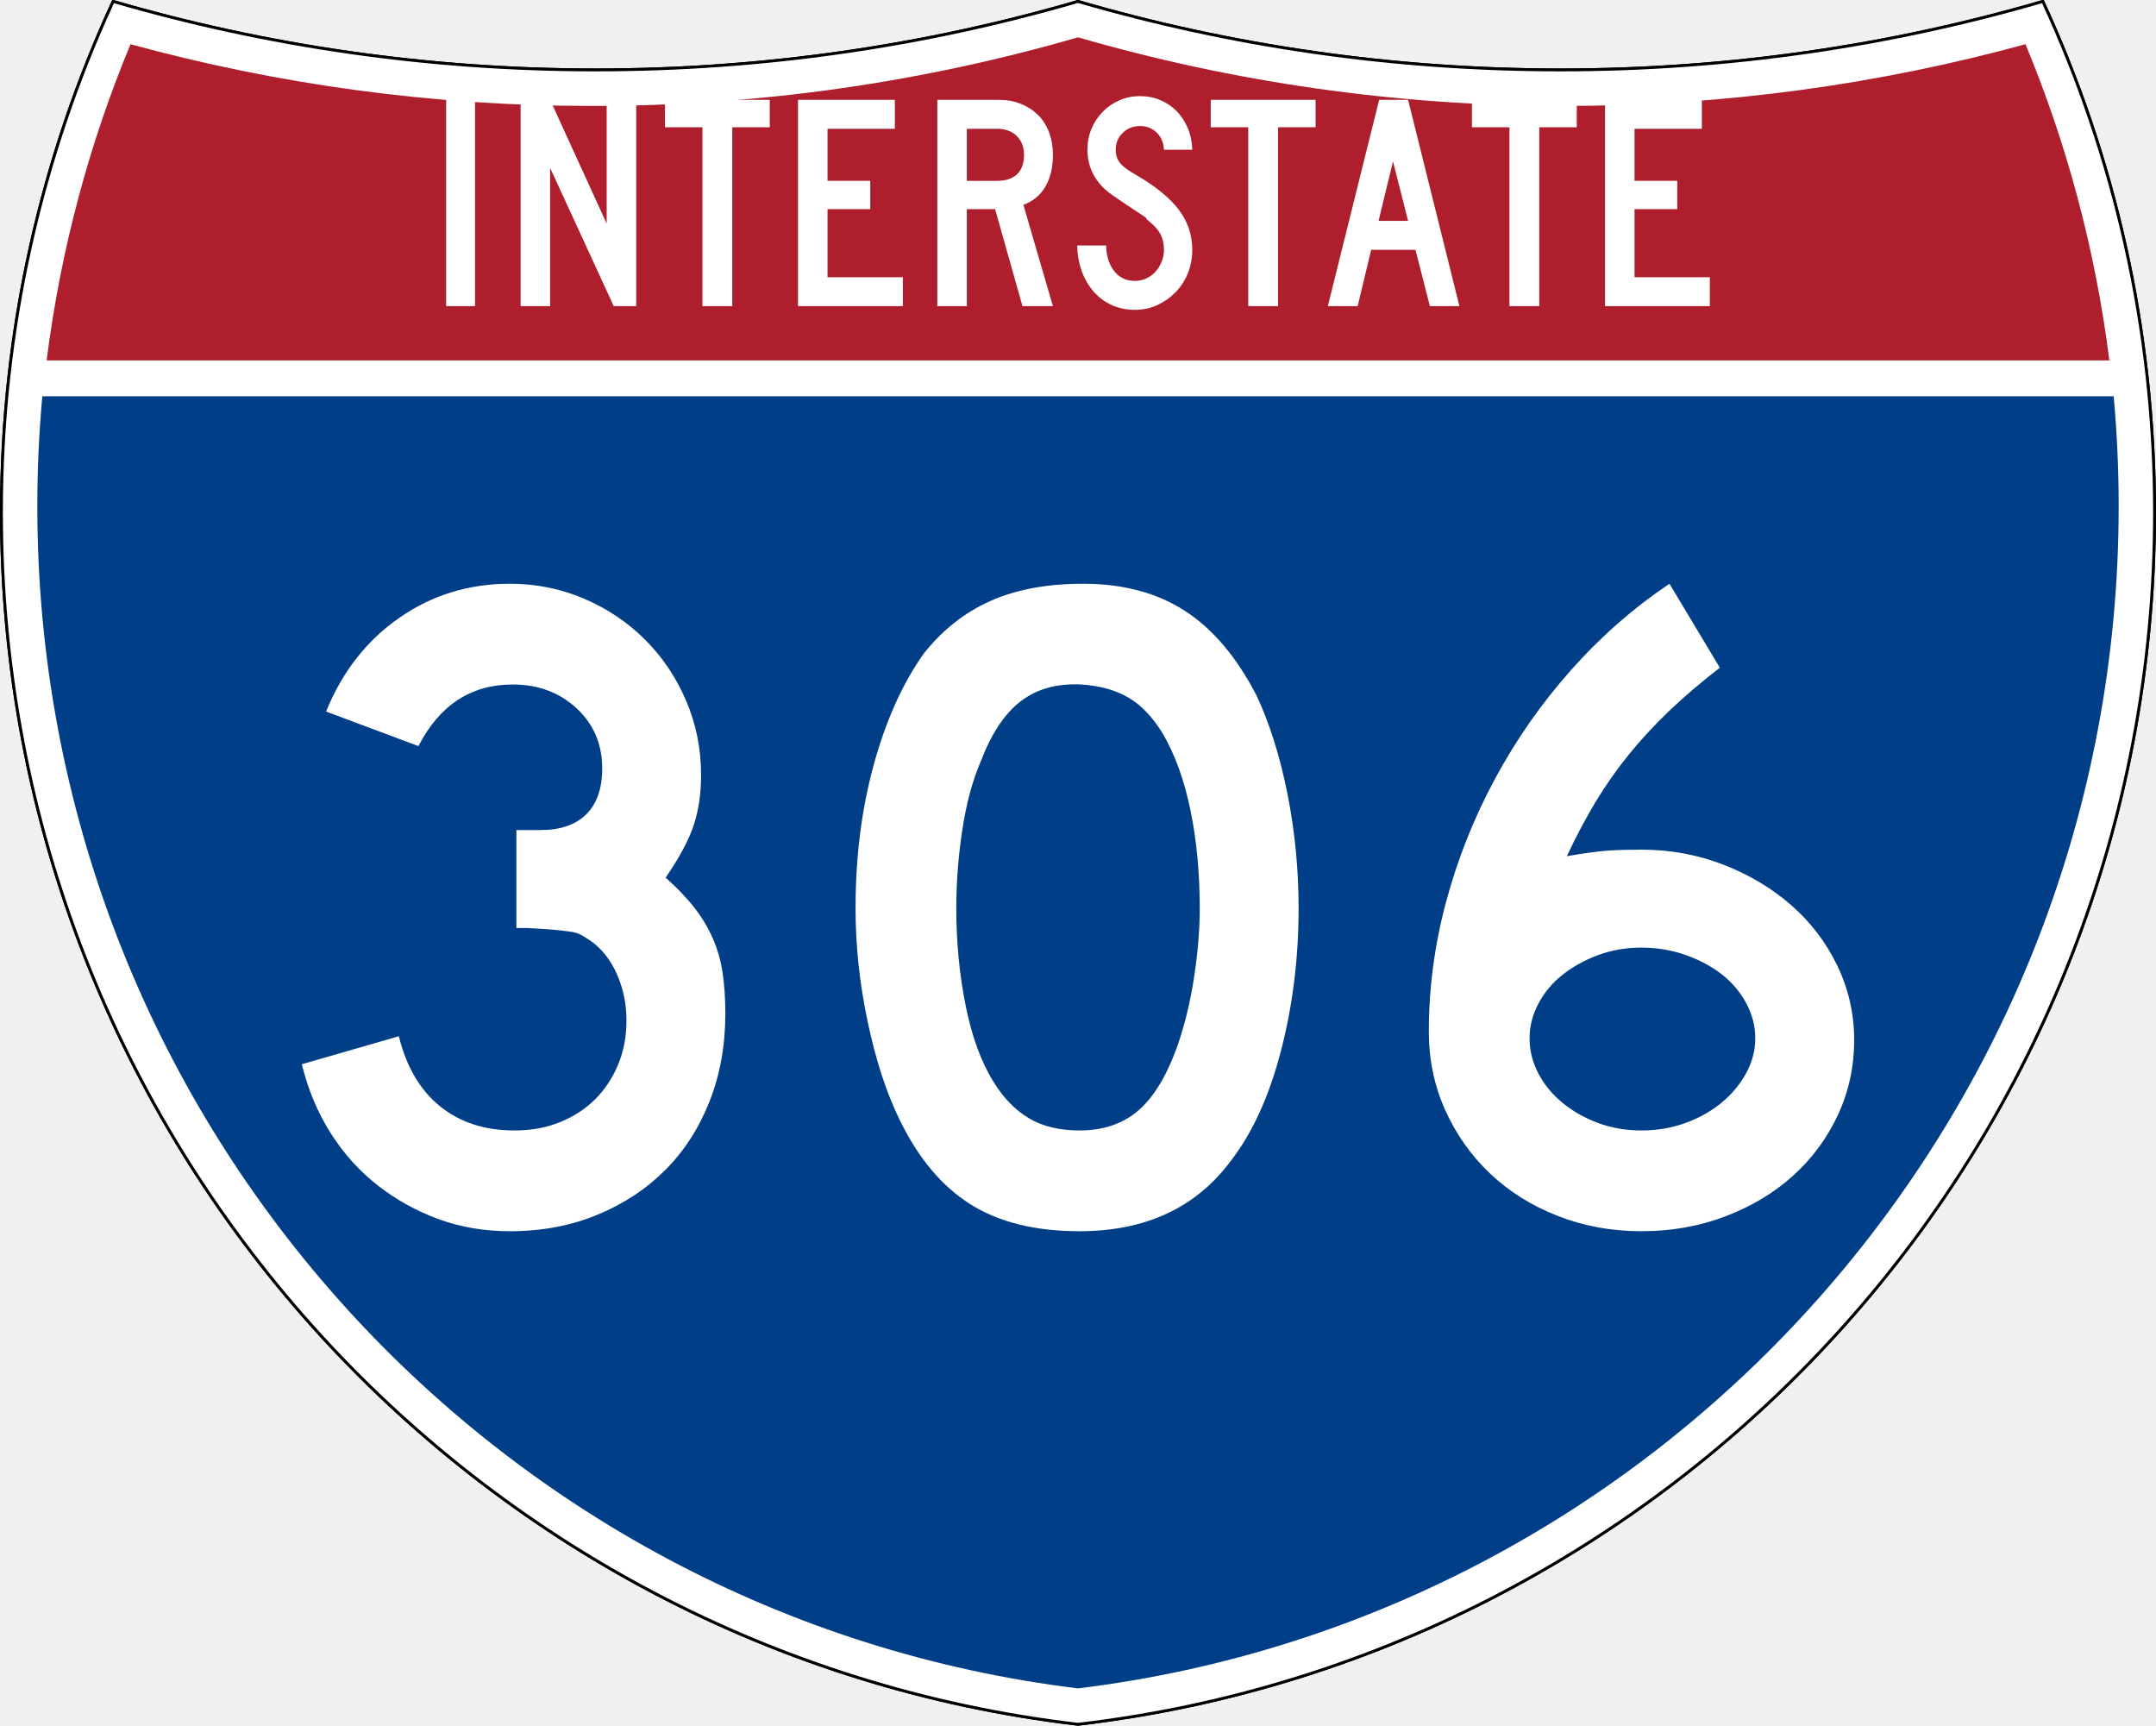
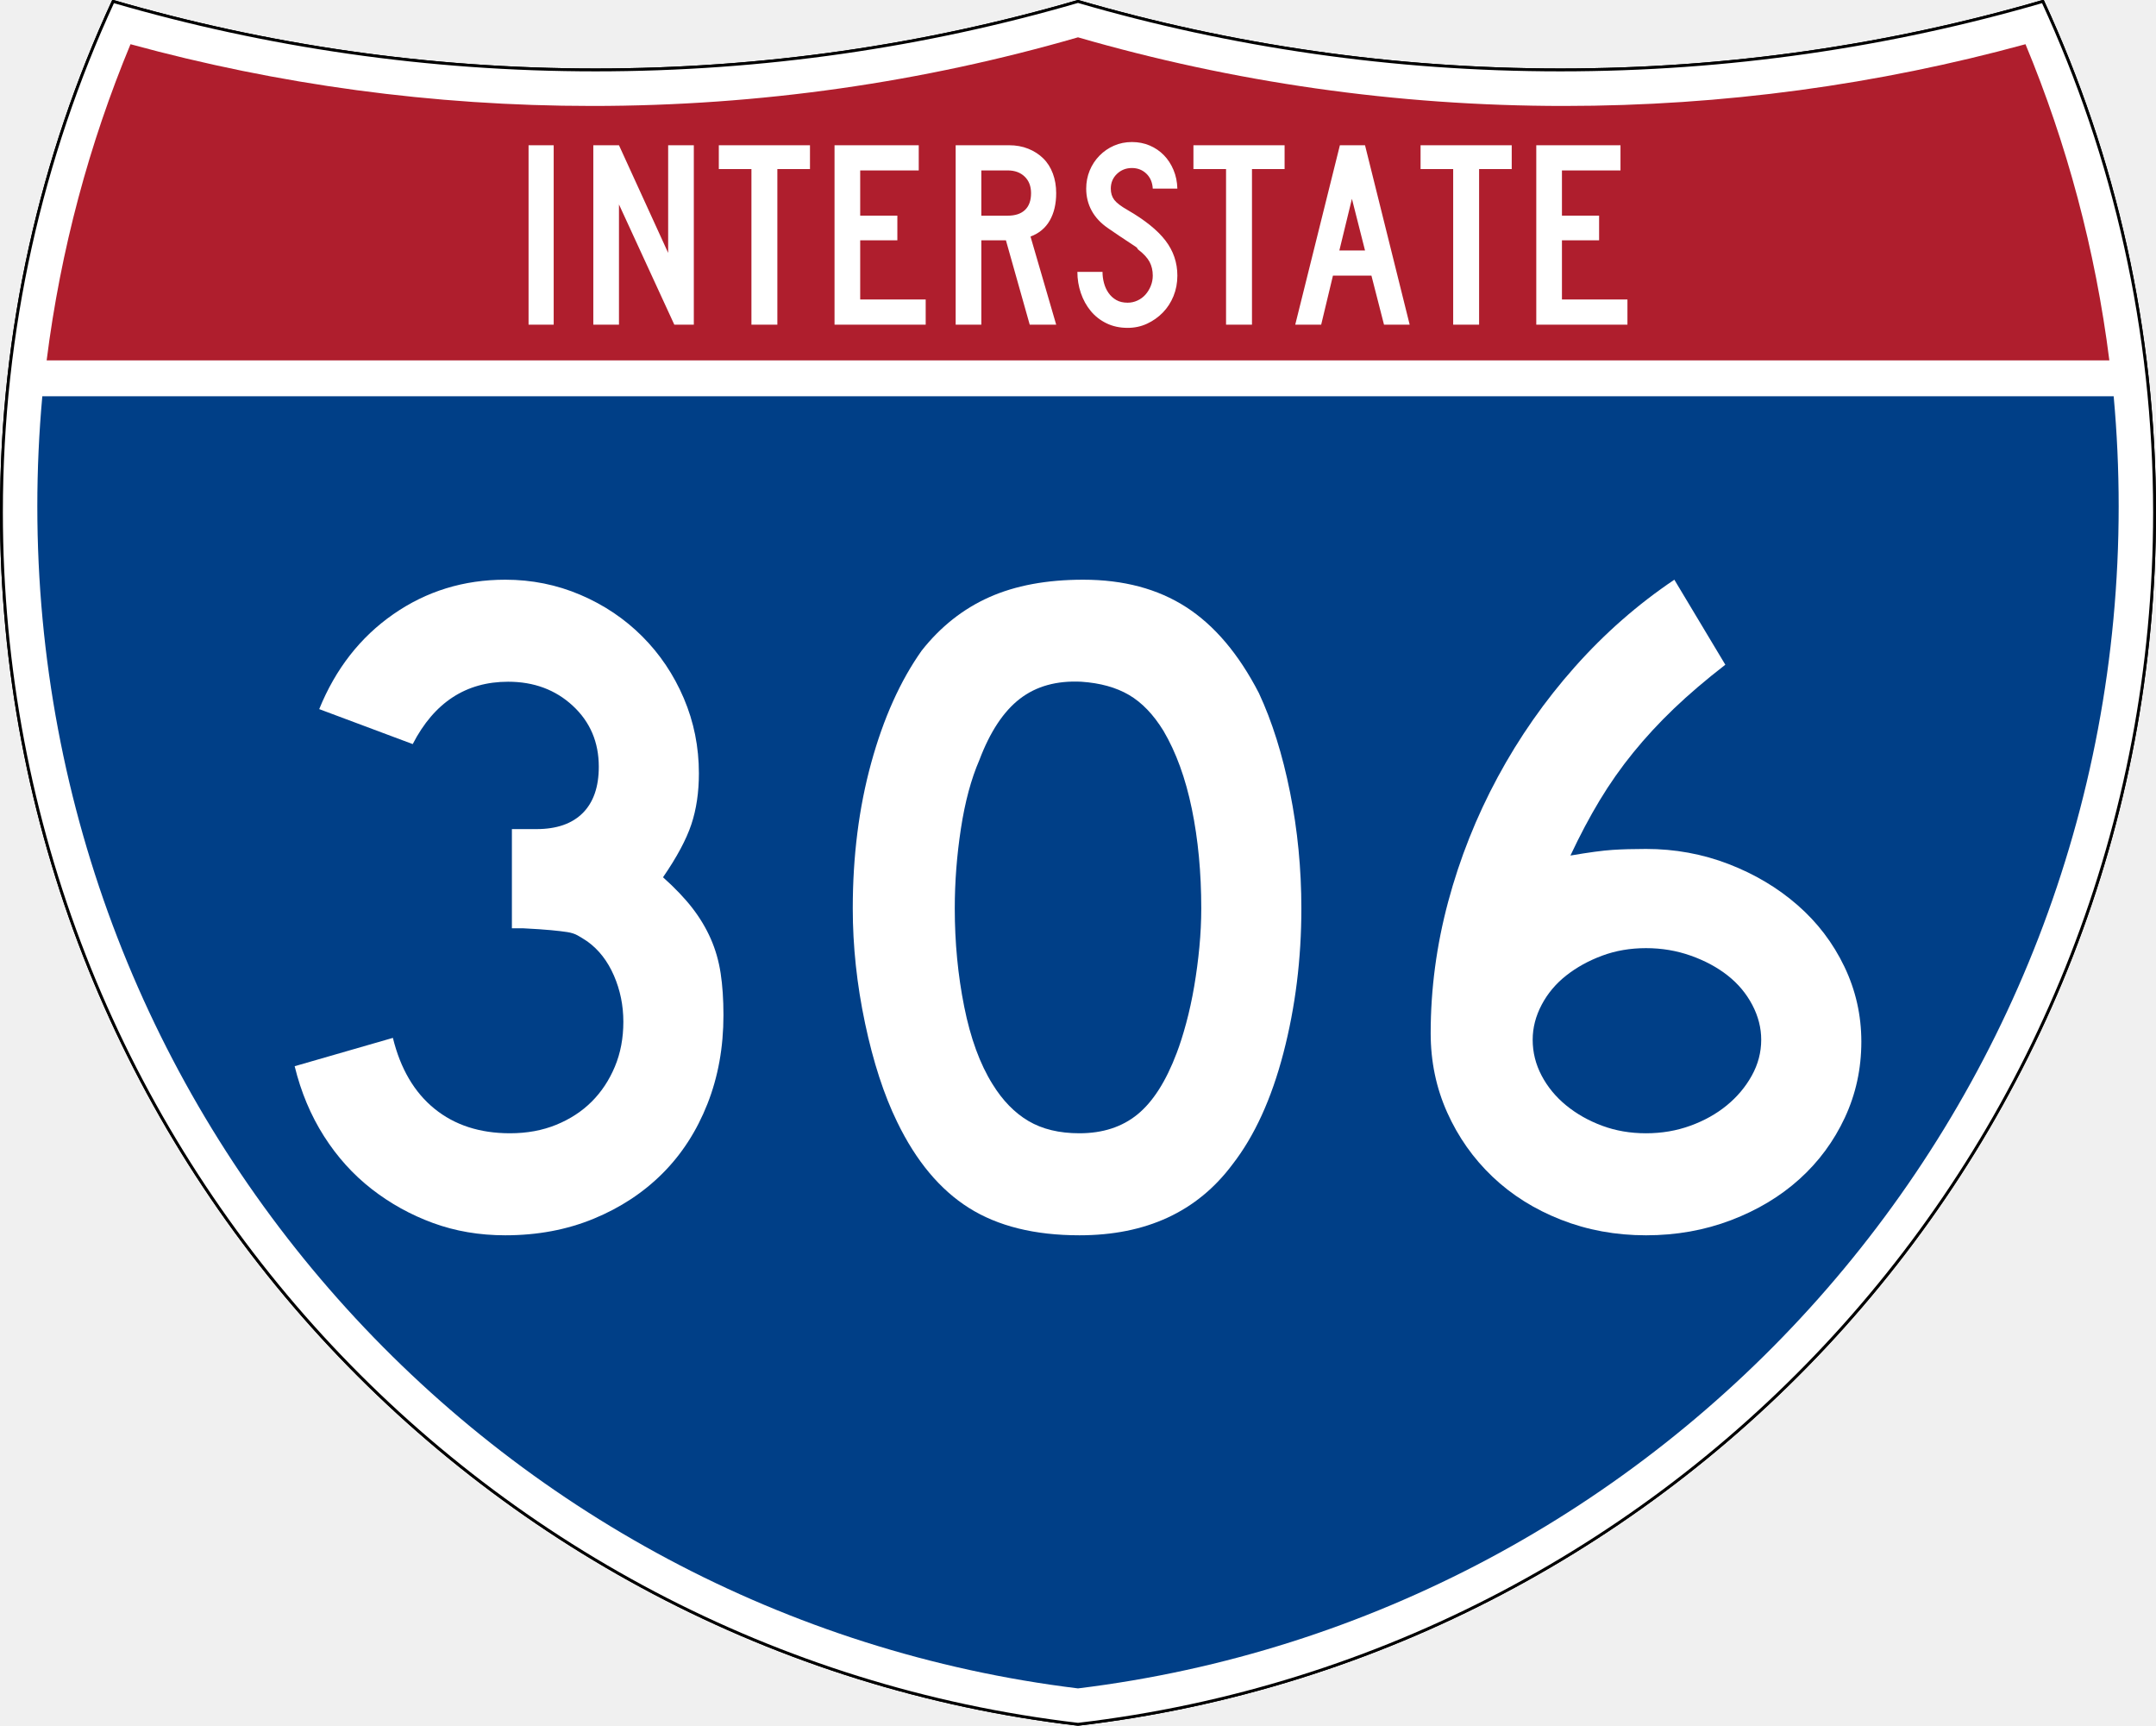
<svg xmlns="http://www.w3.org/2000/svg" width="751" height="601" viewBox="0 0 750 599.999" id="Layer_1" xml:space="preserve">
  <g transform="matrix(0.998668,0,0,0.99867,0.499334,0.398971)" id="g5" style="fill:#ffffff;fill-opacity:1;stroke:#000000;stroke-width:1;stroke-miterlimit:4;stroke-opacity:1;stroke-dasharray:none">
    <path d="M 38.915,0 C 92.236,15.525 148.625,23.85 206.958,23.85 265.291,23.85 321.679,15.525 375,4.883e-4 428.32,15.525 484.709,23.85 543.042,23.85 601.375,23.85 657.764,15.525 711.084,0 736.064,54.121 750,114.388 750,177.909 750,395.718 586.16,575.254 375,599.999 163.839,575.254 0,395.718 0,177.909 0,114.388 13.935,54.121 38.915,0 z" id="path7" style="fill:#ffffff;fill-opacity:1;stroke:#000000;stroke-width:1;stroke-miterlimit:4;stroke-opacity:1;stroke-dasharray:none" />
    <path d="M 38.915,0 C 92.236,15.525 148.625,23.85 206.958,23.85 265.291,23.85 321.679,15.525 375,4.883e-4 428.32,15.525 484.709,23.85 543.042,23.85 601.375,23.85 657.764,15.525 711.084,0 736.064,54.121 750,114.388 750,177.909 750,395.718 586.16,575.254 375,599.999 163.839,575.254 0,395.718 0,177.909 0,114.388 13.935,54.121 38.915,0 z" id="path9" style="fill:#ffffff;fill-opacity:1;stroke:#000000;stroke-width:1;stroke-linecap:round;stroke-linejoin:round;stroke-miterlimit:4;stroke-opacity:1;stroke-dasharray:none" />
  </g>
  <g transform="matrix(1.0056,0,0,1.01014,-2.10137,-3.70189)" id="g11" style="fill:#003f87;fill-opacity:1">
    <path d="m 15,177.909 c 0,-12.782 0.585,-25.427 1.729,-37.91 l 716.542,0 C 734.415,152.482 735,165.127 735,177.909 735,387.423 577.855,560.229 375,584.891 172.145,560.229 15,387.423 15,177.909 z" id="path13" style="fill:#003f87;fill-opacity:1" />
  </g>
  <g transform="matrix(1.00604,0,0,1.02708,-2.2645,-3.1523)" id="g15" style="fill:#af1e2d;fill-opacity:1">
    <path d="m 47.378,17.943 c 50.892,13.635 104.388,20.906 159.582,20.906 58.261,0 114.629,-8.101 168.04,-23.238 53.411,15.137 109.779,23.238 168.04,23.238 55.194,0 108.69,-7.271 159.581,-20.906 14.262,33.625 24.164,69.546 28.996,107.056 l -713.235,0 C 23.215,87.489 33.116,51.567 47.378,17.943 z" id="path17" style="fill:#af1e2d;fill-opacity:1" />
  </g>
-   <path fill="#fff" d="M108.869 112.812V50.416h8.741v62.395h-8.741zm50.701 0-19.25-41.814v41.814h-8.928V50.416h8.928l17.11 37.437V50.416h8.928v62.395h-6.789zm35.847-54.105v54.105h-9.019V58.706h-11.346v-8.29h31.712v8.29h-11.346zm19.889 54.105V50.416h29.294v8.756H224.234v15.736h12.927v8.569H224.234v20.582h22.784v8.753h-31.712zm67.899 0-8.278-29.335h-8.554v29.335h-8.928V50.416h18.6c2.418 0 4.634.404 6.649 1.211 2.015.807 3.751 1.925 5.208 3.354 1.457 1.429 2.573 3.183 3.347 5.262.775 2.079 1.162 4.361 1.162 6.845-0 3.725-.744 6.891-2.232 9.499-1.488 2.608-3.72 4.47-6.696 5.586l8.928 30.639h-9.207zm.465-45.724c-0-2.421-.744-4.346-2.232-5.773-1.488-1.428-3.441-2.141-5.859-2.141h-9.207v15.736h9.207c2.603 0 4.603-.667 5.998-2.002 1.395-1.335 2.093-3.274 2.093-5.819zm50.894 28.681c-0 2.546-.449 4.921-1.348 7.125-.899 2.203-2.138 4.112-3.719 5.727-1.581 1.614-3.41 2.903-5.487 3.865-2.077.962-4.325 1.444-6.743 1.444-2.728 0-5.177-.528-7.346-1.583-2.169-1.055-3.998-2.483-5.486-4.283-1.488-1.8-2.635-3.88-3.441-6.24-.806-2.36-1.209-4.812-1.209-7.356h8.741c-0 1.304.17 2.591.511 3.864.341 1.272.867 2.421 1.581 3.446.713 1.025 1.612 1.848 2.698 2.468 1.085.621 2.402.931 3.952.931 1.179 0 2.311-.248 3.396-.745 1.085-.496 2.015-1.179 2.79-2.049.775-.87 1.394-1.879 1.859-3.027.464-1.148.697-2.344.697-3.587-0-1.8-.372-3.398-1.115-4.794-.744-1.396-2.045-2.809-3.905-4.237-.31-.311-.434-.482-.372-.513.062-.031-.123-.202-.558-.512-.434-.31-1.349-.915-2.744-1.816-1.395-.901-3.674-2.437-6.835-4.608-2.541-1.739-4.447-3.773-5.719-6.102-1.271-2.328-1.907-4.889-1.907-7.682 0-2.236.403-4.331 1.209-6.286.806-1.955 1.937-3.678 3.394-5.168 1.457-1.49 3.146-2.654 5.069-3.493 1.922-.838 3.999-1.258 6.229-1.258 2.233 0 4.294.404 6.185 1.211 1.891.807 3.534 1.925 4.928 3.354 1.394 1.429 2.51 3.136 3.347 5.123.837 1.987 1.287 4.159 1.349 6.518h-8.557c-.123-2.173-.867-3.911-2.231-5.215-1.364-1.303-3.039-1.955-5.023-1.955-2.045 0-3.781.683-5.206 2.049-1.426 1.366-2.138 3.073-2.138 5.121-0 1.552.403 2.855 1.209 3.911.806 1.055 2.356 2.235 4.649 3.538 6.015 3.477 10.401 7.015 13.16 10.616 2.759 3.601 4.138 7.667 4.138 12.199zm25.956-37.062v54.105h-9.019V58.706h-11.346v-8.29H371.867v8.29h-11.346zm45.928 54.105-4.371-17.043h-13.393l-4.09 17.043h-9.022l15.53-62.395h8.744l15.53 62.395h-8.928zM395.289 69.042l-4.371 17.973h8.928l-4.558-17.973zm44.242-10.336v54.105h-9.019V58.706h-11.346v-8.29h31.712v8.29h-11.346zm19.889 54.105V50.416h29.294v8.756h-20.366v15.736h12.927v8.569h-12.927v20.582h22.784v8.753h-31.712z" transform="translate(375.000,70.500) scale(1.15) translate(-300.000,-81.614)" />
-   <g transform="translate(375.000,315.000) scale(0.8711) translate(-375.000,-315.000)">
-     <path fill="#fff" d="M 381.567,358.062 C 381.566,370.726 379.456,382.397 375.235,393.075 C 371.013,403.754 365.115,412.88 357.54,420.455 C 349.965,428.03 340.901,433.99 330.348,438.337 C 319.795,442.683 308.186,444.856 295.523,444.856 C 285.337,444.856 275.837,443.242 267.023,440.014 C 258.209,436.785 250.138,432.316 242.81,426.605 C 235.481,420.895 229.21,413.941 223.996,405.745 C 218.782,397.549 214.932,388.361 212.446,378.183 L 251.188,367.009 C 254.174,379.172 259.64,388.483 267.586,394.94 C 275.532,401.397 285.466,404.625 297.387,404.625 C 304.086,404.625 310.168,403.507 315.633,401.272 C 321.097,399.036 325.754,395.995 329.604,392.149 C 333.454,388.303 336.496,383.71 338.732,378.371 C 340.968,373.032 342.086,367.134 342.086,360.677 C 342.086,354.22 340.843,348.134 338.357,342.42 C 335.871,336.706 332.396,332.234 327.933,329.006 C 326.44,328.013 325.134,327.206 324.016,326.584 C 322.898,325.963 321.532,325.529 319.918,325.283 C 318.304,325.036 316.193,324.788 313.586,324.538 C 310.979,324.288 307.315,324.042 302.594,323.799 L 298.126,323.799 L 298.126,283.568 L 298.126,284.682 L 299.24,284.682 L 299.99,284.682 L 307.811,284.682 C 315.761,284.682 321.847,282.572 326.068,278.35 C 330.289,274.129 332.4,268.043 332.4,260.093 C 332.4,250.408 328.986,242.399 322.158,236.067 C 315.329,229.735 306.822,226.569 296.637,226.569 C 280.002,226.569 267.459,234.766 259.009,251.158 L 222.131,237.369 C 228.588,221.477 238.336,208.998 251.375,199.934 C 264.414,190.87 279.13,186.338 295.523,186.338 C 305.951,186.338 315.822,188.326 325.136,192.301 C 334.45,196.276 342.584,201.74 349.537,208.693 C 356.491,215.647 361.953,223.779 365.924,233.089 C 369.895,242.399 371.881,252.272 371.881,262.708 C 371.881,270.158 370.888,276.863 368.903,282.823 C 366.917,288.784 363.192,295.736 357.728,303.678 C 362.449,307.899 366.299,311.935 369.278,315.785 C 372.256,319.635 374.677,323.67 376.542,327.892 C 378.406,332.113 379.71,336.645 380.452,341.488 C 381.195,346.33 381.566,351.855 381.567,358.062 L 381.567,358.062 z " transform="translate(-147.401,0)" />
+   <path fill="#fff" d="M108.869 112.812V50.416h8.741v62.395h-8.741zm50.701 0-19.25-41.814v41.814h-8.928V50.416h8.928l17.11 37.437V50.416h8.928v62.395h-6.789zm35.847-54.105v54.105h-9.019V58.706h-11.346v-8.29h31.712v8.29h-11.346zm19.889 54.105V50.416h29.294v8.756H224.234v15.736h12.927v8.569H224.234v20.582h22.784v8.753h-31.712zm67.899 0-8.278-29.335h-8.554v29.335h-8.928V50.416h18.6c2.418 0 4.634.404 6.649 1.211 2.015.807 3.751 1.925 5.208 3.354 1.457 1.429 2.573 3.183 3.347 5.262.775 2.079 1.162 4.361 1.162 6.845-0 3.725-.744 6.891-2.232 9.499-1.488 2.608-3.72 4.47-6.696 5.586l8.928 30.639h-9.207zm.465-45.724c-0-2.421-.744-4.346-2.232-5.773-1.488-1.428-3.441-2.141-5.859-2.141h-9.207v15.736h9.207c2.603 0 4.603-.667 5.998-2.002 1.395-1.335 2.093-3.274 2.093-5.819zm50.894 28.681c-0 2.546-.449 4.921-1.348 7.125-.899 2.203-2.138 4.112-3.719 5.727-1.581 1.614-3.41 2.903-5.487 3.865-2.077.962-4.325 1.444-6.743 1.444-2.728 0-5.177-.528-7.346-1.583-2.169-1.055-3.998-2.483-5.486-4.283-1.488-1.8-2.635-3.88-3.441-6.24-.806-2.36-1.209-4.812-1.209-7.356h8.741c-0 1.304.17 2.591.511 3.864.341 1.272.867 2.421 1.581 3.446.713 1.025 1.612 1.848 2.698 2.468 1.085.621 2.402.931 3.952.931 1.179 0 2.311-.248 3.396-.745 1.085-.496 2.015-1.179 2.79-2.049.775-.87 1.394-1.879 1.859-3.027.464-1.148.697-2.344.697-3.587-0-1.8-.372-3.398-1.115-4.794-.744-1.396-2.045-2.809-3.905-4.237-.31-.311-.434-.482-.372-.513.062-.031-.123-.202-.558-.512-.434-.31-1.349-.915-2.744-1.816-1.395-.901-3.674-2.437-6.835-4.608-2.541-1.739-4.447-3.773-5.719-6.102-1.271-2.328-1.907-4.889-1.907-7.682 0-2.236.403-4.331 1.209-6.286.806-1.955 1.937-3.678 3.394-5.168 1.457-1.49 3.146-2.654 5.069-3.493 1.922-.838 3.999-1.258 6.229-1.258 2.233 0 4.294.404 6.185 1.211 1.891.807 3.534 1.925 4.928 3.354 1.394 1.429 2.51 3.136 3.347 5.123.837 1.987 1.287 4.159 1.349 6.518h-8.557c-.123-2.173-.867-3.911-2.231-5.215-1.364-1.303-3.039-1.955-5.023-1.955-2.045 0-3.781.683-5.206 2.049-1.426 1.366-2.138 3.073-2.138 5.121-0 1.552.403 2.855 1.209 3.911.806 1.055 2.356 2.235 4.649 3.538 6.015 3.477 10.401 7.015 13.16 10.616 2.759 3.601 4.138 7.667 4.138 12.199zm25.956-37.062v54.105h-9.019V58.706h-11.346v-8.29H371.867v8.29h-11.346zm45.928 54.105-4.371-17.043h-13.393l-4.09 17.043h-9.022l15.53-62.395h8.744l15.53 62.395h-8.928zM395.289 69.042l-4.371 17.973h8.928l-4.558-17.973zm44.242-10.336v54.105h-9.019V58.706h-11.346v-8.29h31.712v8.29h-11.346zm19.889 54.105V50.416h29.294v8.756h-20.366v15.736h12.927v8.569h-12.927v20.582h22.784v8.753h-31.712z" transform="translate(75.000,0)" />
+   <g transform="translate(375.000,315.000) scale(0.882) translate(-375.000,-315.000)">
+     <path fill="#fff" d="M 381.567,358.062 C 381.566,370.726 379.456,382.397 375.235,393.075 C 371.013,403.754 365.115,412.88 357.54,420.455 C 349.965,428.03 340.901,433.99 330.348,438.337 C 319.795,442.683 308.186,444.856 295.523,444.856 C 285.337,444.856 275.837,443.242 267.023,440.014 C 258.209,436.785 250.138,432.316 242.81,426.605 C 235.481,420.895 229.21,413.941 223.996,405.745 C 218.782,397.549 214.932,388.361 212.446,378.183 L 251.188,367.009 C 254.174,379.172 259.64,388.483 267.586,394.94 C 275.532,401.397 285.466,404.625 297.387,404.625 C 304.086,404.625 310.168,403.507 315.633,401.272 C 321.097,399.036 325.754,395.995 329.604,392.149 C 333.454,388.303 336.496,383.71 338.732,378.371 C 340.968,373.032 342.086,367.134 342.086,360.677 C 342.086,354.22 340.843,348.134 338.357,342.42 C 335.871,336.706 332.396,332.234 327.933,329.006 C 326.44,328.013 325.134,327.206 324.016,326.584 C 322.898,325.963 321.532,325.529 319.918,325.283 C 318.304,325.036 316.193,324.788 313.586,324.538 C 310.979,324.288 307.315,324.042 302.594,323.799 L 298.126,323.799 L 298.126,283.568 L 298.126,284.682 L 299.24,284.682 L 299.99,284.682 L 307.811,284.682 C 315.761,284.682 321.847,282.572 326.068,278.35 C 330.289,274.129 332.4,268.043 332.4,260.093 C 332.4,250.408 328.986,242.399 322.158,236.067 C 315.329,229.735 306.822,226.569 296.637,226.569 C 280.002,226.569 267.459,234.766 259.009,251.158 L 222.131,237.369 C 228.588,221.477 238.336,208.998 251.375,199.934 C 264.414,190.87 279.13,186.338 295.523,186.338 C 305.951,186.338 315.822,188.326 325.136,192.301 C 334.45,196.276 342.584,201.74 349.537,208.693 C 356.491,215.647 361.953,223.779 365.924,233.089 C 369.895,242.399 371.881,252.272 371.881,262.708 C 371.881,270.158 370.888,276.863 368.903,282.823 C 366.917,288.784 363.192,295.736 357.728,303.678 C 362.449,307.899 366.299,311.935 369.278,315.785 C 372.256,319.635 374.677,323.67 376.542,327.892 C 378.406,332.113 379.71,336.645 380.452,341.488 C 381.195,346.33 381.566,351.855 381.567,358.062 L 381.567,358.062 z " transform="translate(-146.401,0)" />
    <path fill="#fff" d="M 388.466,315.967 C 388.466,335.838 386.107,354.837 381.39,372.965 C 376.672,391.094 369.967,405.747 361.274,416.925 C 347.367,435.546 327.254,444.856 300.933,444.856 C 283.298,444.856 268.77,441.256 257.349,434.057 C 245.928,426.857 236.492,415.557 229.042,400.158 C 223.828,389.479 219.607,376.505 216.379,361.234 C 213.15,345.963 211.536,330.874 211.536,315.967 C 211.536,295.361 213.957,276.242 218.8,258.61 C 223.643,240.978 230.285,226.202 238.728,214.28 C 246.178,204.845 255.056,197.829 265.363,193.233 C 275.67,188.637 288.023,186.338 302.422,186.338 C 318.315,186.338 331.848,189.94 343.023,197.143 C 354.198,204.347 363.76,215.645 371.71,231.037 C 376.924,242.215 381.02,255.254 383.999,270.154 C 386.977,285.054 388.466,300.325 388.466,315.967 L 388.466,315.967 z M 348.986,315.967 C 348.985,301.817 347.744,288.72 345.263,276.673 C 342.78,264.627 339.054,254.383 334.082,245.94 C 330.111,239.483 325.581,234.766 320.492,231.787 C 315.403,228.809 309.133,227.07 301.684,226.569 C 291.998,226.077 283.927,228.312 277.47,233.276 C 271.013,238.24 265.674,246.312 261.452,257.49 C 258.224,264.94 255.803,273.941 254.188,284.495 C 252.574,295.048 251.767,305.539 251.767,315.967 C 251.767,329.381 253.008,342.297 255.49,354.714 C 257.972,367.132 261.695,377.312 266.659,385.254 C 270.638,391.711 275.357,396.554 280.818,399.782 C 286.278,403.011 292.983,404.625 300.933,404.625 C 310.118,404.625 317.754,402.143 323.84,397.179 C 329.925,392.215 335.079,384.144 339.3,372.965 C 340.543,369.737 341.786,365.826 343.029,361.234 C 344.271,356.641 345.327,351.798 346.195,346.706 C 347.062,341.613 347.744,336.459 348.241,331.245 C 348.737,326.031 348.985,320.938 348.986,315.967 L 348.986,315.967 z " transform="translate(74.630,0)" />
-     <path fill="#fff" d="M 384.93,368.499 C 384.929,379.178 382.756,389.172 378.41,398.482 C 374.064,407.793 368.103,415.864 360.528,422.696 C 352.953,429.528 343.952,434.93 333.524,438.901 C 323.096,442.873 311.921,444.858 300,444.858 C 288.079,444.858 276.902,442.81 266.47,438.714 C 256.038,434.618 247.037,428.968 239.466,421.764 C 231.895,414.561 225.936,406.116 221.59,396.431 C 217.244,386.745 215.071,376.317 215.071,365.146 C 215.071,347.761 217.367,330.5 221.959,313.365 C 226.552,296.229 233.07,279.839 241.512,264.192 C 249.955,248.547 260.074,234.081 271.87,220.795 C 283.666,207.51 296.768,196.025 311.175,186.339 L 331.284,219.863 C 323.584,225.828 316.817,231.603 310.981,237.188 C 305.146,242.774 299.807,248.547 294.964,254.507 C 290.121,260.468 285.714,266.739 281.743,273.321 C 277.772,279.903 273.922,287.165 270.193,295.108 C 277.401,293.873 282.927,293.13 286.773,292.88 C 290.62,292.63 295.028,292.505 300,292.504 C 311.421,292.505 322.285,294.492 332.592,298.467 C 342.898,302.442 351.962,307.844 359.784,314.672 C 367.605,321.501 373.751,329.572 378.222,338.886 C 382.694,348.2 384.929,358.071 384.93,368.499 L 384.93,368.499 z M 345.437,367.749 C 345.437,363.035 344.259,358.443 341.902,353.971 C 339.545,349.5 336.318,345.65 332.222,342.421 C 328.126,339.193 323.283,336.586 317.694,334.6 C 312.105,332.615 306.207,331.622 300,331.622 C 293.793,331.622 288.02,332.615 282.681,334.6 C 277.342,336.586 272.622,339.193 268.522,342.421 C 264.422,345.65 261.194,349.5 258.837,353.971 C 256.48,358.443 255.301,363.035 255.302,367.749 C 255.301,372.721 256.48,377.44 258.837,381.908 C 261.194,386.376 264.422,390.286 268.522,393.64 C 272.622,396.993 277.342,399.663 282.681,401.648 C 288.02,403.634 293.793,404.627 300,404.627 C 306.207,404.627 312.042,403.634 317.507,401.648 C 322.971,399.663 327.751,396.993 331.847,393.64 C 335.943,390.286 339.232,386.376 341.714,381.908 C 344.196,377.44 345.437,372.721 345.437,367.749 L 345.437,367.749 z " transform="translate(300.026,0)" />
+     <path fill="#fff" d="M 384.93,368.499 C 384.929,379.178 382.756,389.172 378.41,398.482 C 374.064,407.793 368.103,415.864 360.528,422.696 C 352.953,429.528 343.952,434.93 333.524,438.901 C 323.096,442.873 311.921,444.858 300,444.858 C 288.079,444.858 276.902,442.81 266.47,438.714 C 256.038,434.618 247.037,428.968 239.466,421.764 C 231.895,414.561 225.936,406.116 221.59,396.431 C 217.244,386.745 215.071,376.317 215.071,365.146 C 215.071,347.761 217.367,330.5 221.959,313.365 C 226.552,296.229 233.07,279.839 241.512,264.192 C 249.955,248.547 260.074,234.081 271.87,220.795 C 283.666,207.51 296.768,196.025 311.175,186.339 L 331.284,219.863 C 323.584,225.828 316.817,231.603 310.981,237.188 C 305.146,242.774 299.807,248.547 294.964,254.507 C 290.121,260.468 285.714,266.739 281.743,273.321 C 277.772,279.903 273.922,287.165 270.193,295.108 C 277.401,293.873 282.927,293.13 286.773,292.88 C 290.62,292.63 295.028,292.505 300,292.504 C 311.421,292.505 322.285,294.492 332.592,298.467 C 342.898,302.442 351.962,307.844 359.784,314.672 C 367.605,321.501 373.751,329.572 378.222,338.886 C 382.694,348.2 384.929,358.071 384.93,368.499 L 384.93,368.499 z M 345.437,367.749 C 345.437,363.035 344.259,358.443 341.902,353.971 C 339.545,349.5 336.318,345.65 332.222,342.421 C 328.126,339.193 323.283,336.586 317.694,334.6 C 312.105,332.615 306.207,331.622 300,331.622 C 293.793,331.622 288.02,332.615 282.681,334.6 C 277.342,336.586 272.622,339.193 268.522,342.421 C 264.422,345.65 261.194,349.5 258.837,353.971 C 256.48,358.443 255.301,363.035 255.302,367.749 C 255.301,372.721 256.48,377.44 258.837,381.908 C 261.194,386.376 264.422,390.286 268.522,393.64 C 272.622,396.993 277.342,399.663 282.681,401.648 C 288.02,403.634 293.793,404.627 300,404.627 C 306.207,404.627 312.042,403.634 317.507,401.648 C 322.971,399.663 327.751,396.993 331.847,393.64 C 335.943,390.286 339.232,386.376 341.714,381.908 C 344.196,377.44 345.437,372.721 345.437,367.749 L 345.437,367.749 z " transform="translate(299.026,0)" />
  </g>
</svg>
